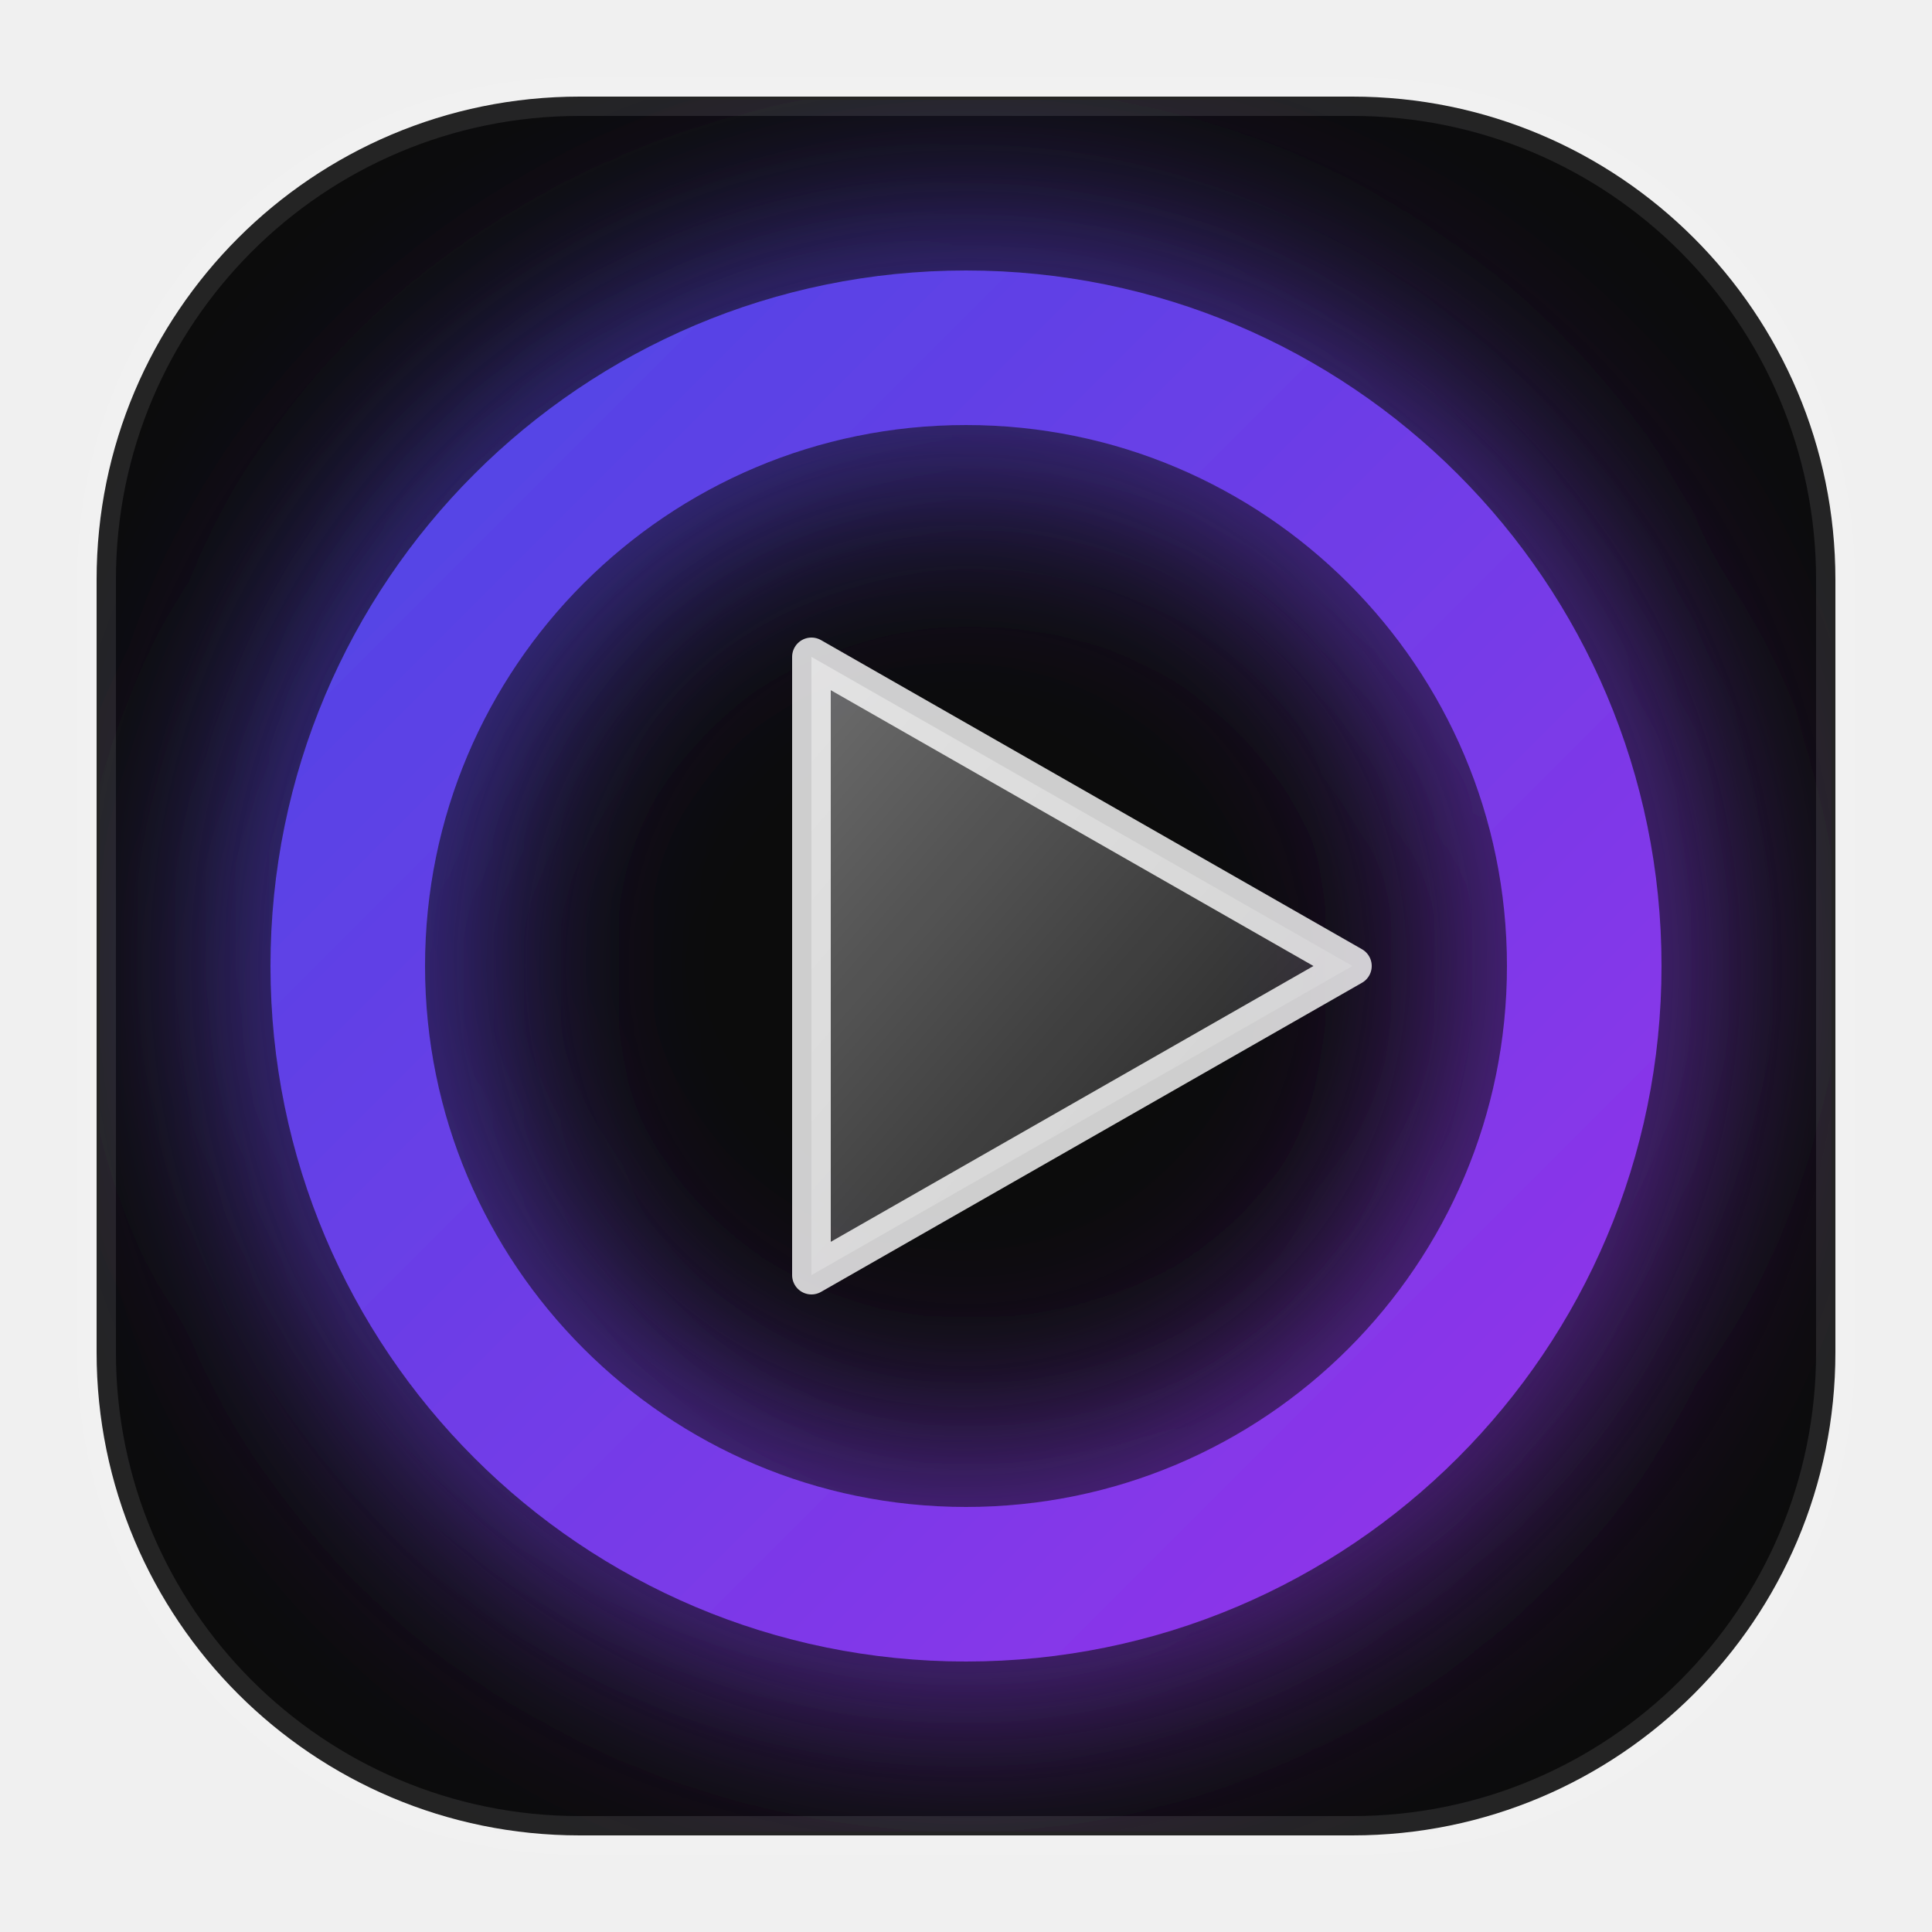
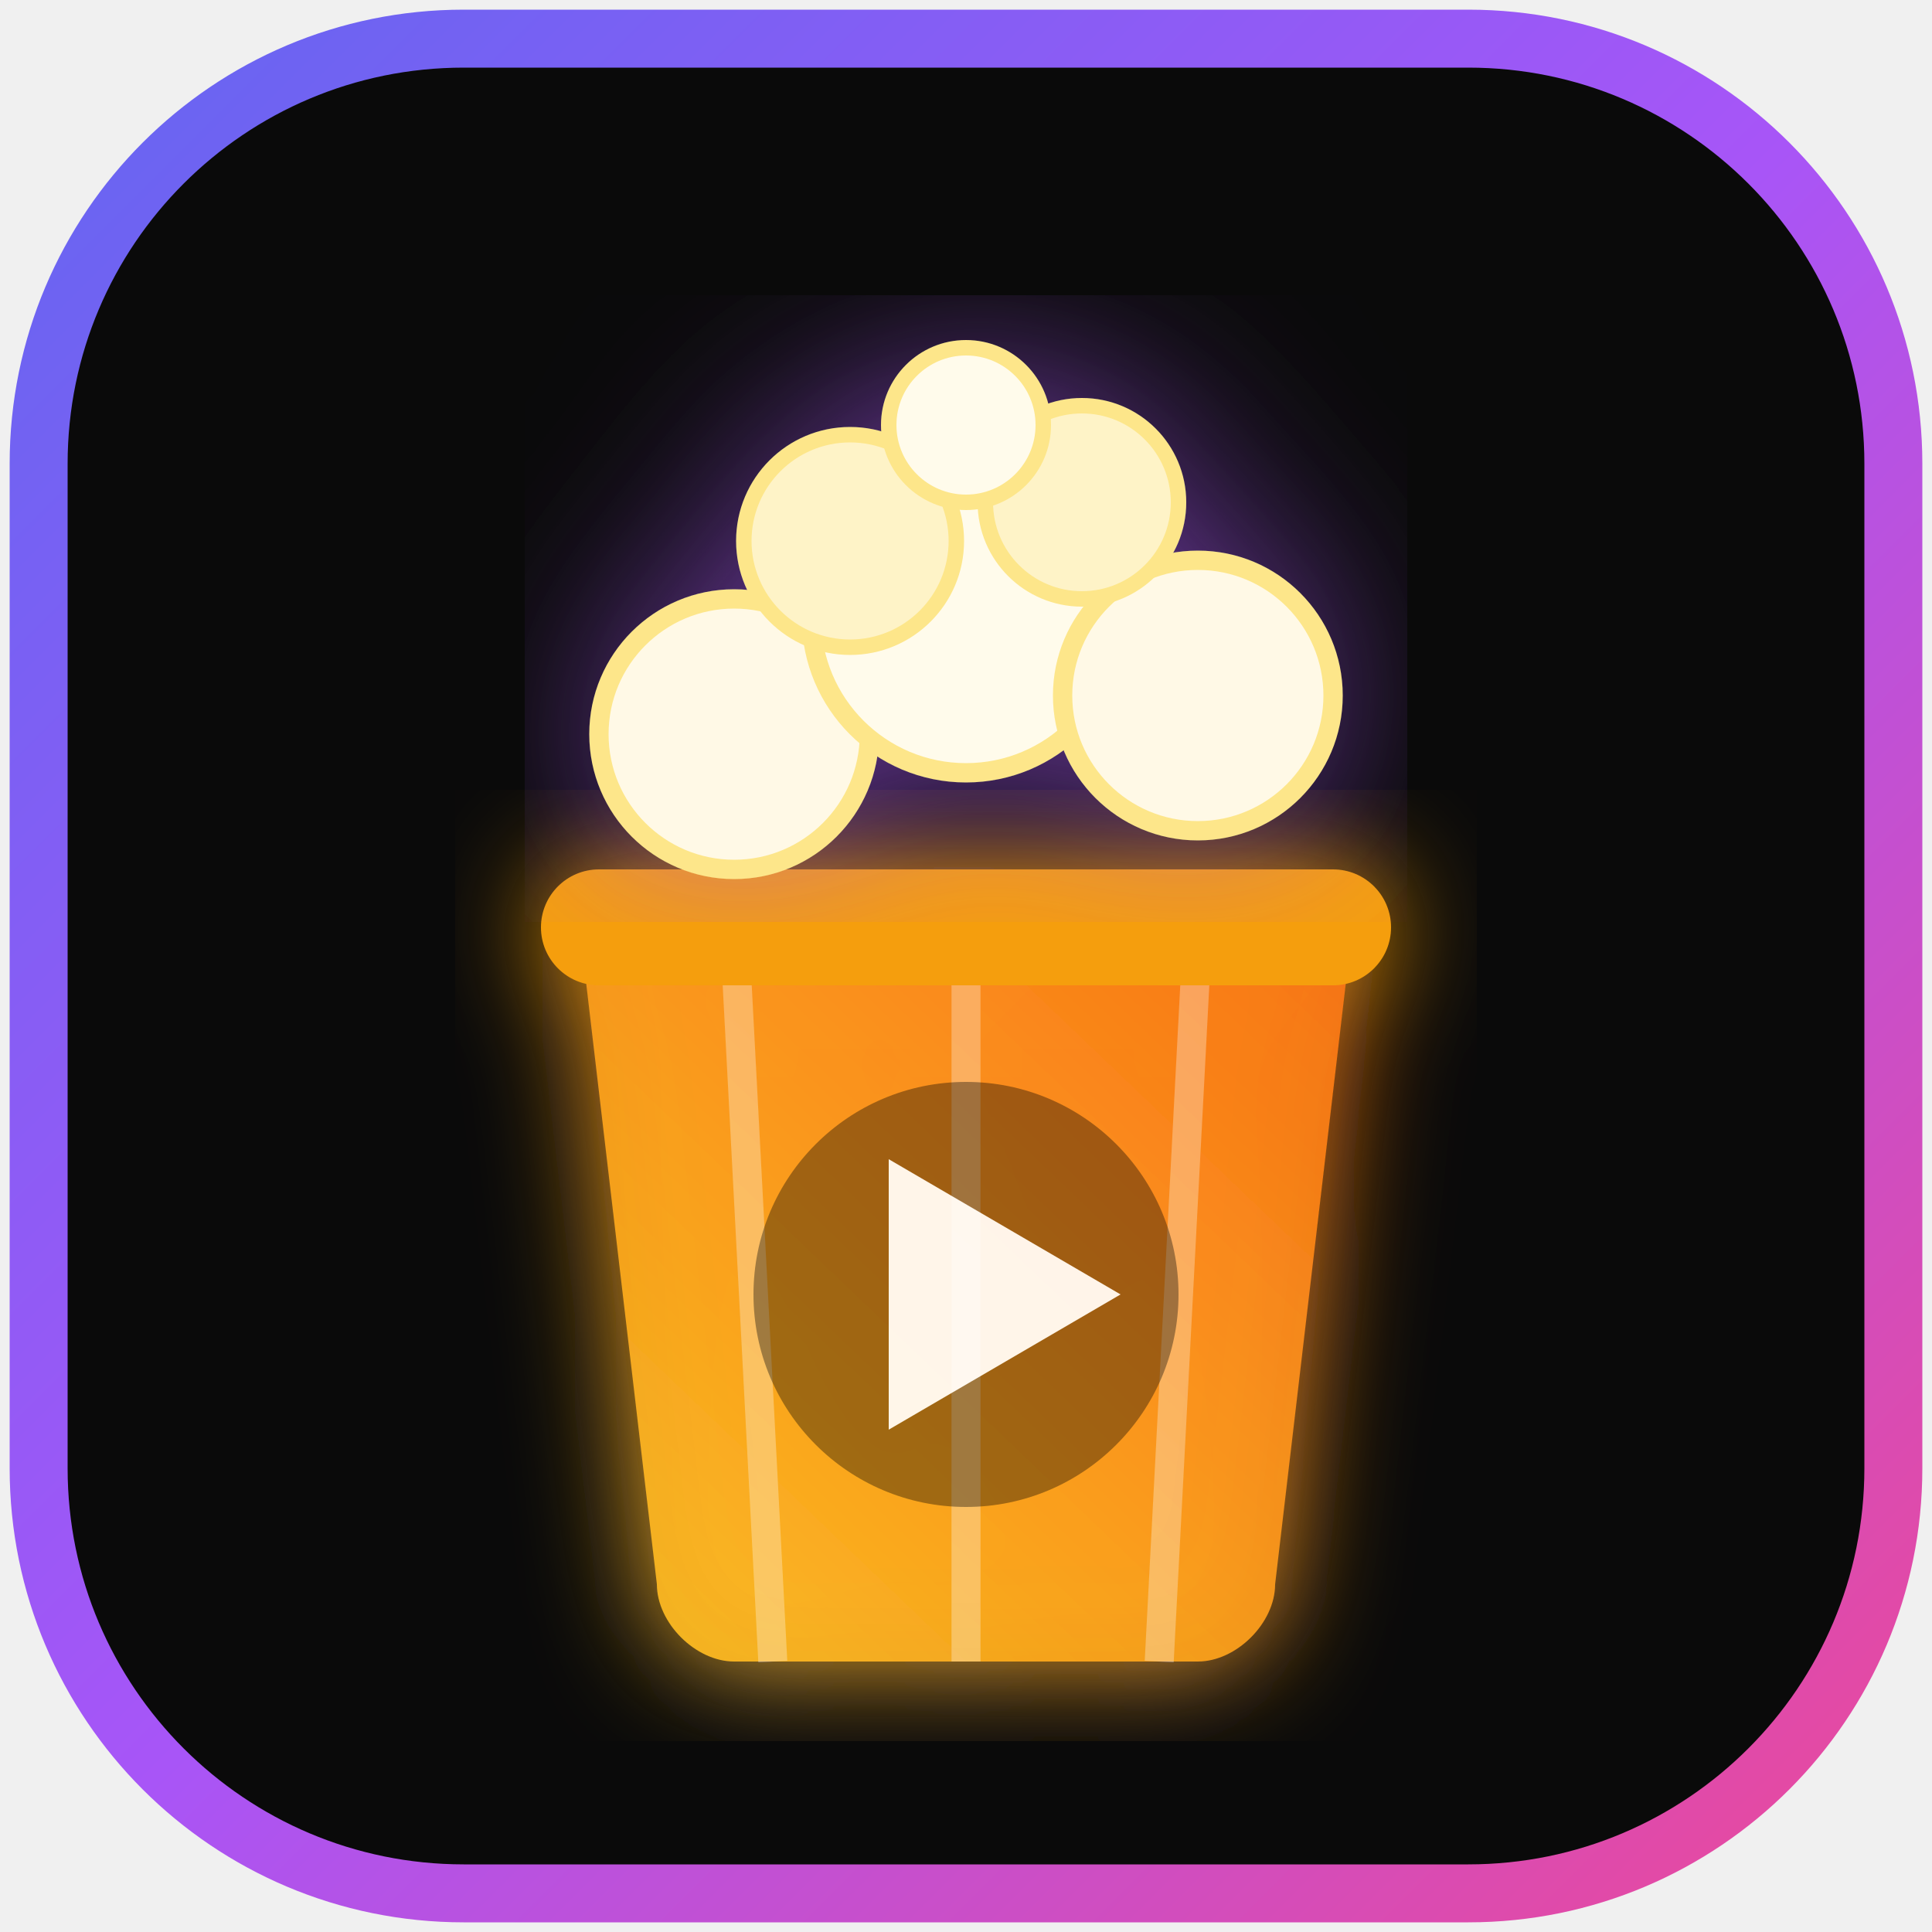
<svg xmlns="http://www.w3.org/2000/svg" viewBox="0 0 100 100">
  <defs>
-     <linearGradient id="primaryGrad" x1="0%" y1="0%" x2="100%" y2="100%">
-       <stop offset="0%" stop-color="#4F46E5" />
-       <stop offset="100%" stop-color="#9333EA" />
+     <linearGradient id="bg" x1="0%" y1="0%" x2="100%" y2="100%">
+       <stop offset="0%" stop-color="#6366f1" />
+       <stop offset="50%" stop-color="#a855f7" />
+       <stop offset="100%" stop-color="#ec4899" />
    </linearGradient>
-     <linearGradient id="glassGrad" x1="0%" y1="0%" x2="100%" y2="100%">
-       <stop offset="0%" stop-color="rgba(255, 255, 255, 0.4)" />
-       <stop offset="100%" stop-color="rgba(255, 255, 255, 0.05)" />
+     <linearGradient id="pop" x1="0%" y1="100%" x2="100%" y2="0%">
+       <stop offset="0%" stop-color="#fbbf24" />
+       <stop offset="100%" stop-color="#f97316" />
    </linearGradient>
-     <filter id="glow" x="-20%" y="-20%" width="140%" height="140%">
-       <feGaussianBlur stdDeviation="6" result="blur" />
+     <filter id="glow">
+       <feGaussianBlur stdDeviation="3" result="blur" />
      <feComposite in="SourceGraphic" in2="blur" operator="over" />
    </filter>
+     <filter id="outerGlow">
+       <feGaussianBlur stdDeviation="5" result="blur" />
+       <feFlood flood-color="#a855f7" flood-opacity="0.6" result="color" />
+       <feComposite in="color" in2="blur" operator="in" result="shadow" />
+       <feMerge>
+         <feMergeNode in="shadow" />
+         <feMergeNode in="SourceGraphic" />
+       </feMerge>
+     </filter>
  </defs>
-   <rect x="5" y="5" width="90" height="90" rx="25" fill="#0C0C0C" stroke="rgba(255,255,255,0.1)" stroke-width="2" />
-   <circle cx="50" cy="50" r="32" fill="none" stroke="url(#primaryGrad)" stroke-width="8" filter="url(#glow)" />
-   <path d="M42 34 L70 50 L42 66 Z" fill="url(#glassGrad)" stroke="rgba(255,255,255,0.8)" stroke-width="2" stroke-linejoin="round" />
+   <rect x="2" y="2" width="96" height="96" rx="22" fill="#0a0a0a" stroke="url(#bg)" stroke-width="3" />
+   <g filter="url(#glow)">
+     <path d="M30 48 L34 82 C34 84 36 86 38 86 L62 86 C64 86 66 84 66 82 L70 48 Z" fill="url(#pop)" opacity="0.95" />
+     <line x1="38" y1="48" x2="40" y2="86" stroke="#fff" stroke-width="1.5" opacity="0.3" />
+     <line x1="50" y1="48" x2="50" y2="86" stroke="#fff" stroke-width="1.5" opacity="0.3" />
+     <line x1="62" y1="48" x2="60" y2="86" stroke="#fff" stroke-width="1.5" opacity="0.3" />
+     <rect x="28" y="45" width="44" height="6" rx="3" fill="#f59e0b" />
+   </g>
+   <g filter="url(#outerGlow)">
+     <circle cx="38" cy="38" r="7" fill="#fff9e6" stroke="#fde68a" stroke-width="1" />
+     <circle cx="50" cy="32" r="8" fill="#fffbeb" stroke="#fde68a" stroke-width="1" />
+     <circle cx="62" cy="36" r="7" fill="#fff9e6" stroke="#fde68a" stroke-width="1" />
+     <circle cx="44" cy="28" r="5.5" fill="#fef3c7" stroke="#fde68a" stroke-width="0.8" />
+     <circle cx="56" cy="26" r="5" fill="#fef3c7" stroke="#fde68a" stroke-width="0.8" />
+     <circle cx="50" cy="22" r="4" fill="#fffbeb" stroke="#fde68a" stroke-width="0.8" />
+   </g>
+   <g opacity="0.9">
+     <circle cx="50" cy="67" r="11" fill="rgba(0,0,0,0.4)" />
+     <path d="M46 60 L58 67 L46 74 Z" fill="#fff" />
+   </g>
</svg>
